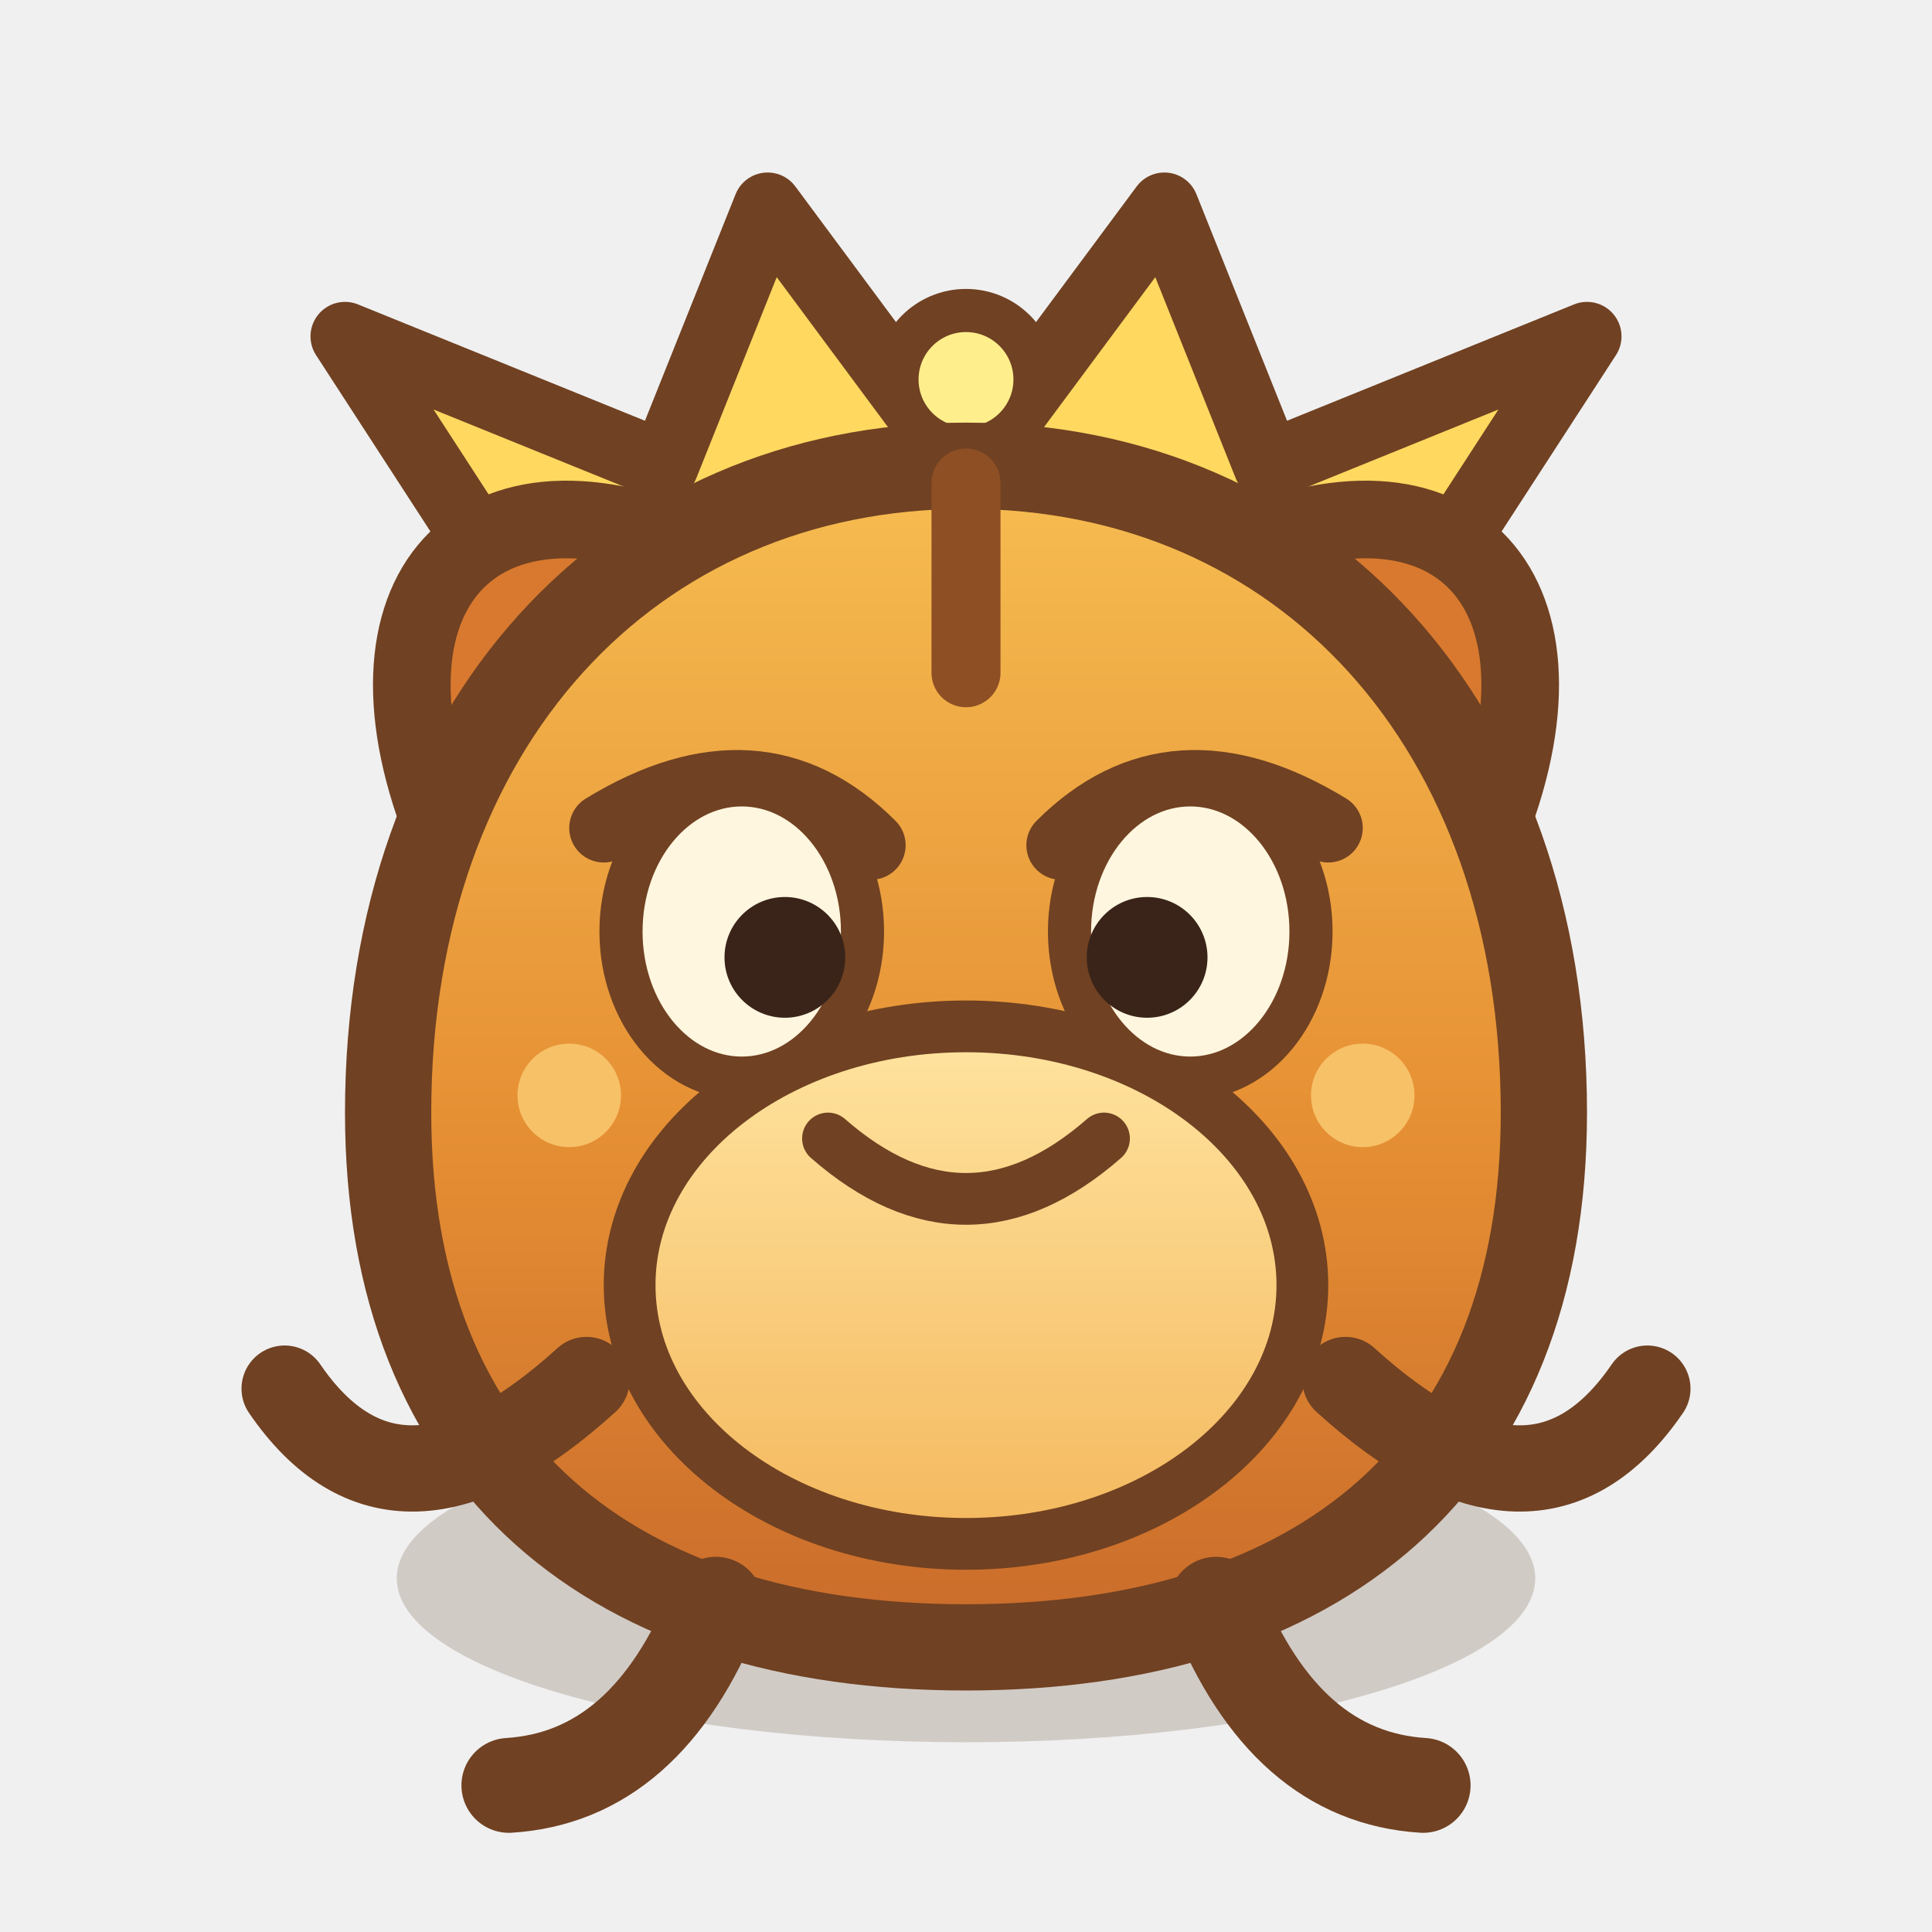
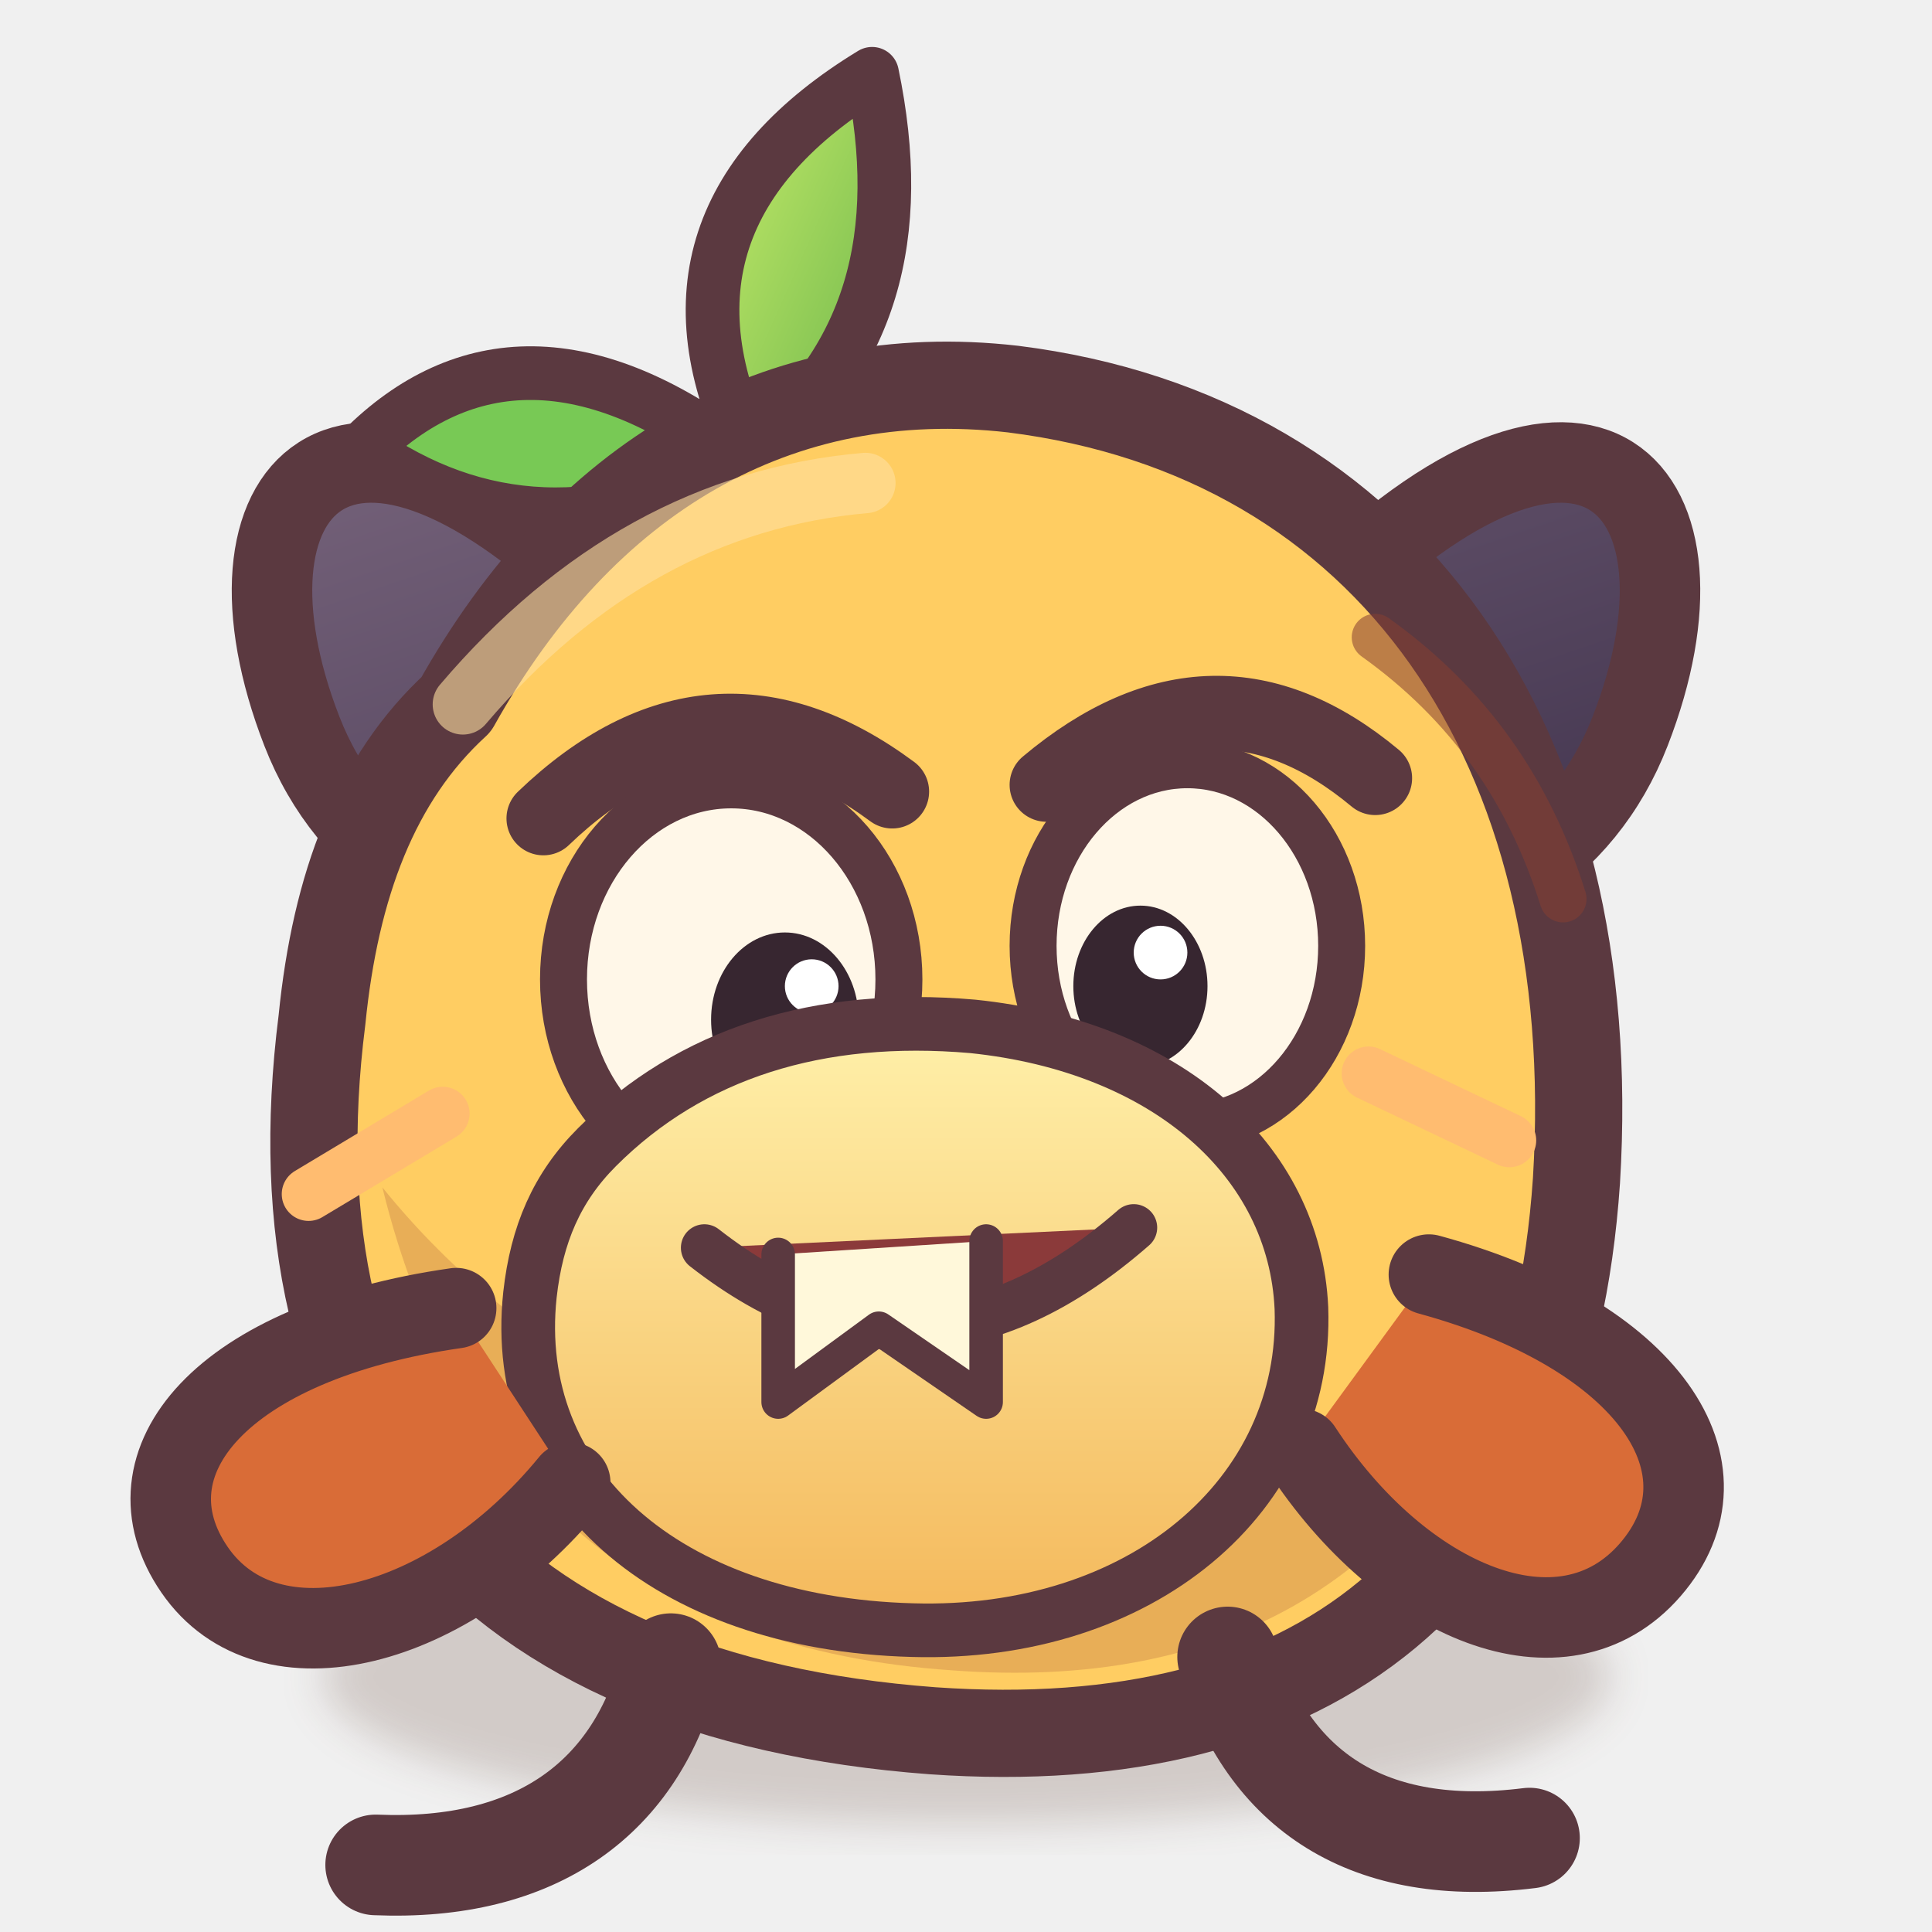
- <svg xmlns="http://www.w3.org/2000/svg" width="224" height="224" viewBox="0 0 224 224">
+ <svg xmlns="http://www.w3.org/2000/svg" width="288" height="288" viewBox="0 0 288 288">
  <defs>
-     <linearGradient id="body" x1="0" y1="0" x2="0" y2="1">
-       <stop stop-color="#f6bd51" />
-       <stop offset=".55" stop-color="#e69034" />
-       <stop offset="1" stop-color="#c96b2b" />
+     <linearGradient id="body" x1="56" y1="66" x2="234" y2="250">
+       <stop stop-color="#FFCD62" />
+       <stop offset=".46" stop-color="#F08C3C" />
+       <stop offset="1" stop-color="#BF5432" />
    </linearGradient>
    <linearGradient id="belly" x1="0" y1="0" x2="0" y2="1">
-       <stop stop-color="#ffe4a0" />
-       <stop offset="1" stop-color="#f4b85d" />
+       <stop stop-color="#FFF0A9" />
+       <stop offset="1" stop-color="#F4B85B" />
    </linearGradient>
+     <linearGradient id="horn" x1="0" y1="0" x2="1" y2="1">
+       <stop stop-color="#75627A" />
+       <stop offset="1" stop-color="#3E314B" />
+     </linearGradient>
+     <linearGradient id="leaf" x1="0" y1="0" x2="1" y2="1">
+       <stop stop-color="#C9ED6A" />
+       <stop offset="1" stop-color="#6CB64B" />
+     </linearGradient>
+     <filter id="shadow">
+       <feGaussianBlur stdDeviation="3" />
+     </filter>
  </defs>
-   <g stroke="#704122" stroke-linecap="round" stroke-linejoin="round">
-     <ellipse cx="112" cy="183" rx="66" ry="19" fill="#56351f" opacity=".2" stroke="none" />
-     <path d="M64 76 40 39l37 15 12-30 23 31 23-31 12 30 37-15-24 37" fill="#ffd860" stroke-width="8" />
-     <circle cx="112" cy="44" r="8" fill="#ffef8c" stroke-width="5" />
-     <path d="M55 104C39 74 51 54 76 62l18 20M169 104c16-30 4-50-21-42l-18 20" fill="#d8792f" stroke-width="9" />
-     <path d="M45 129c0-45 28-75 67-75s67 30 67 75c0 41-26 62-67 62s-67-21-67-62Z" fill="url(#body)" stroke-width="10" />
-     <ellipse cx="112" cy="149" rx="39" ry="30" fill="url(#belly)" stroke-width="6" />
-     <path d="M70 96q18-11 31 2M154 96q-18-11-31 2" fill="none" stroke-width="8" />
-     <ellipse cx="86" cy="108" rx="14" ry="17" fill="#fff6df" stroke-width="5" />
-     <ellipse cx="138" cy="108" rx="14" ry="17" fill="#fff6df" stroke-width="5" />
-     <circle cx="91" cy="111" r="7" fill="#3a2419" stroke="none" />
-     <circle cx="133" cy="111" r="7" fill="#3a2419" stroke="none" />
-     <path d="M96 132q16 14 32 0" fill="none" stroke-width="6" />
-     <path d="M68 160q-22 20-35 1M156 160q22 20 35 1" fill="none" stroke-width="10" />
-     <path d="M83 186q-8 20-24 21M141 186q8 20 24 21" fill="none" stroke-width="11" />
-     <path d="M112 56v22" fill="none" stroke="#8e4f24" stroke-width="8" />
-     <circle cx="66" cy="127" r="6" fill="#f7c168" stroke="none" />
-     <circle cx="158" cy="127" r="6" fill="#f7c168" stroke="none" />
+   <ellipse cx="144" cy="250" rx="96" ry="22" fill="#5A382B" opacity=".2" filter="url(#shadow)" />
+   <g stroke="#5B3940" stroke-linecap="round" stroke-linejoin="round">
+     <path d="M91 90C51 50 31 73 45 109c7 18 23 28 47 31M197 90c40-40 60-17 46 19-7 18-23 28-47 31" fill="url(#horn)" stroke-width="12" />
+     <path d="M112 68c-12-24-5-43 18-57 5 24 0 43-18 57Z" fill="url(#leaf)" stroke-width="8" />
+     <path d="M111 69c-23-18-42-17-57-2 17 12 36 13 57 2Z" fill="#78C955" stroke-width="8" />
+     <path d="M68 105c19-34 48-51 83-47 56 7 88 53 84 118-4 59-39 86-96 82-67-5-99-43-91-106 2-20 8-36 20-47Z" fill="url(#body)" stroke-width="13" />
+     <path d="M57 177c11 45 40 69 85 72 40 3 68-13 83-47-21 15-48 22-79 19-38-3-68-18-89-44Z" fill="#984132" opacity=".22" stroke="none" />
+     <path d="M81 122q25-24 52-4M205 116q-24-20-49 1" fill="none" stroke-width="11" />
+     <ellipse cx="109" cy="146" rx="25" ry="29" fill="#FFF7E8" stroke-width="7" />
+     <ellipse cx="177" cy="141" rx="23" ry="27" fill="#FFF7E8" stroke-width="7" />
+     <ellipse cx="117" cy="152" rx="11" ry="13" fill="#372630" stroke="none" />
+     <ellipse cx="170" cy="147" rx="10" ry="12" fill="#372630" stroke="none" />
+     <circle cx="121" cy="147" r="4" fill="#fff" stroke="none" />
+     <circle cx="173" cy="142" r="4" fill="#fff" stroke="none" />
+     <path d="M89 171c14-14 33-20 56-18 29 3 48 20 49 42 1 28-24 49-58 48-37-1-60-22-57-50 1-9 4-16 10-22Z" fill="url(#belly)" stroke-width="8" />
+     <path d="M105 186q32 25 64-3" fill="#8B3A3A" stroke-width="7" />
+     <path d="M116 187v22l15-11 16 11v-24" fill="#FFF8DA" stroke-width="5" />
+     <path d="M68 195c-35 5-50 23-39 39 11 16 38 9 56-13M213 190c33 9 46 29 33 44-13 15-37 5-52-18" fill="#D96C37" stroke-width="12" />
+     <path d="M100 248c-5 20-20 31-44 30M183 247c6 20 21 30 45 27" fill="none" stroke-width="15" />
+     <path d="M69 105c17-20 37-31 60-33" fill="none" stroke="#FFE0A0" stroke-width="9" opacity=".6" />
+     <path d="M204 160l21 10M66 166l-20 12" fill="none" stroke="#FFBC70" stroke-width="8" />
+     <path d="M205 95c14 10 23 23 28 39" fill="none" stroke="#853E31" stroke-width="7" opacity=".55" />
  </g>
</svg>
